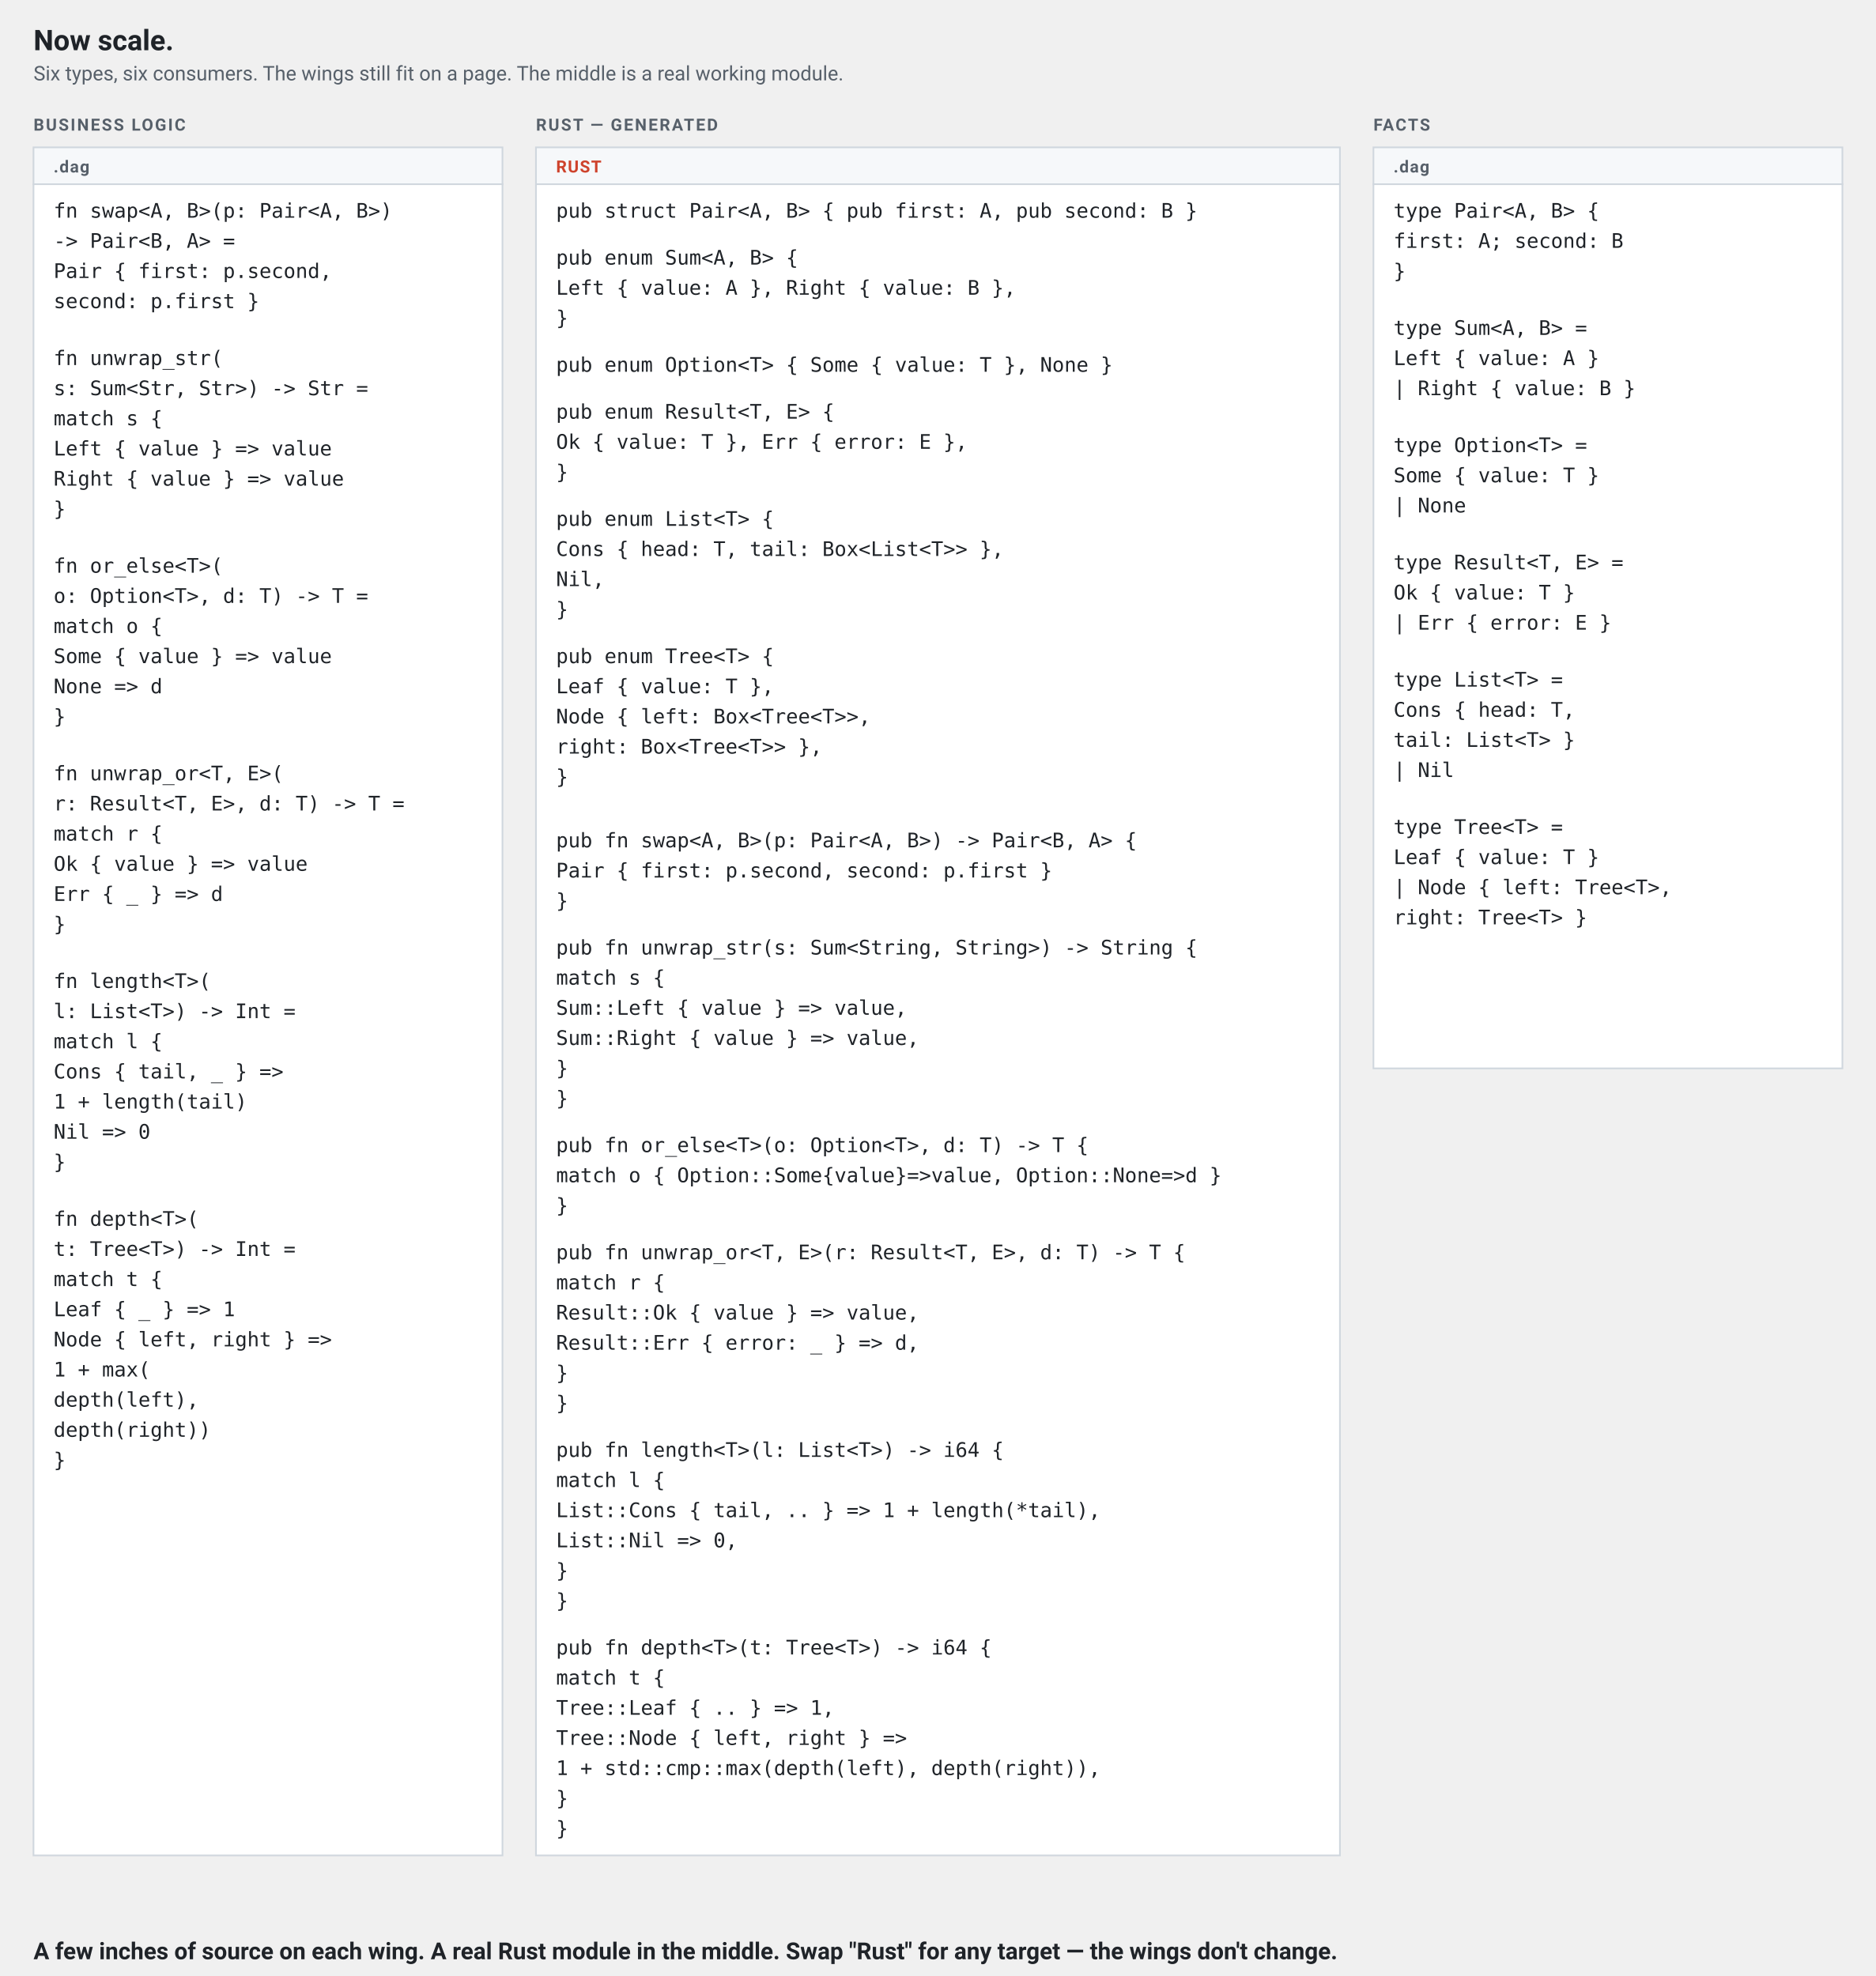
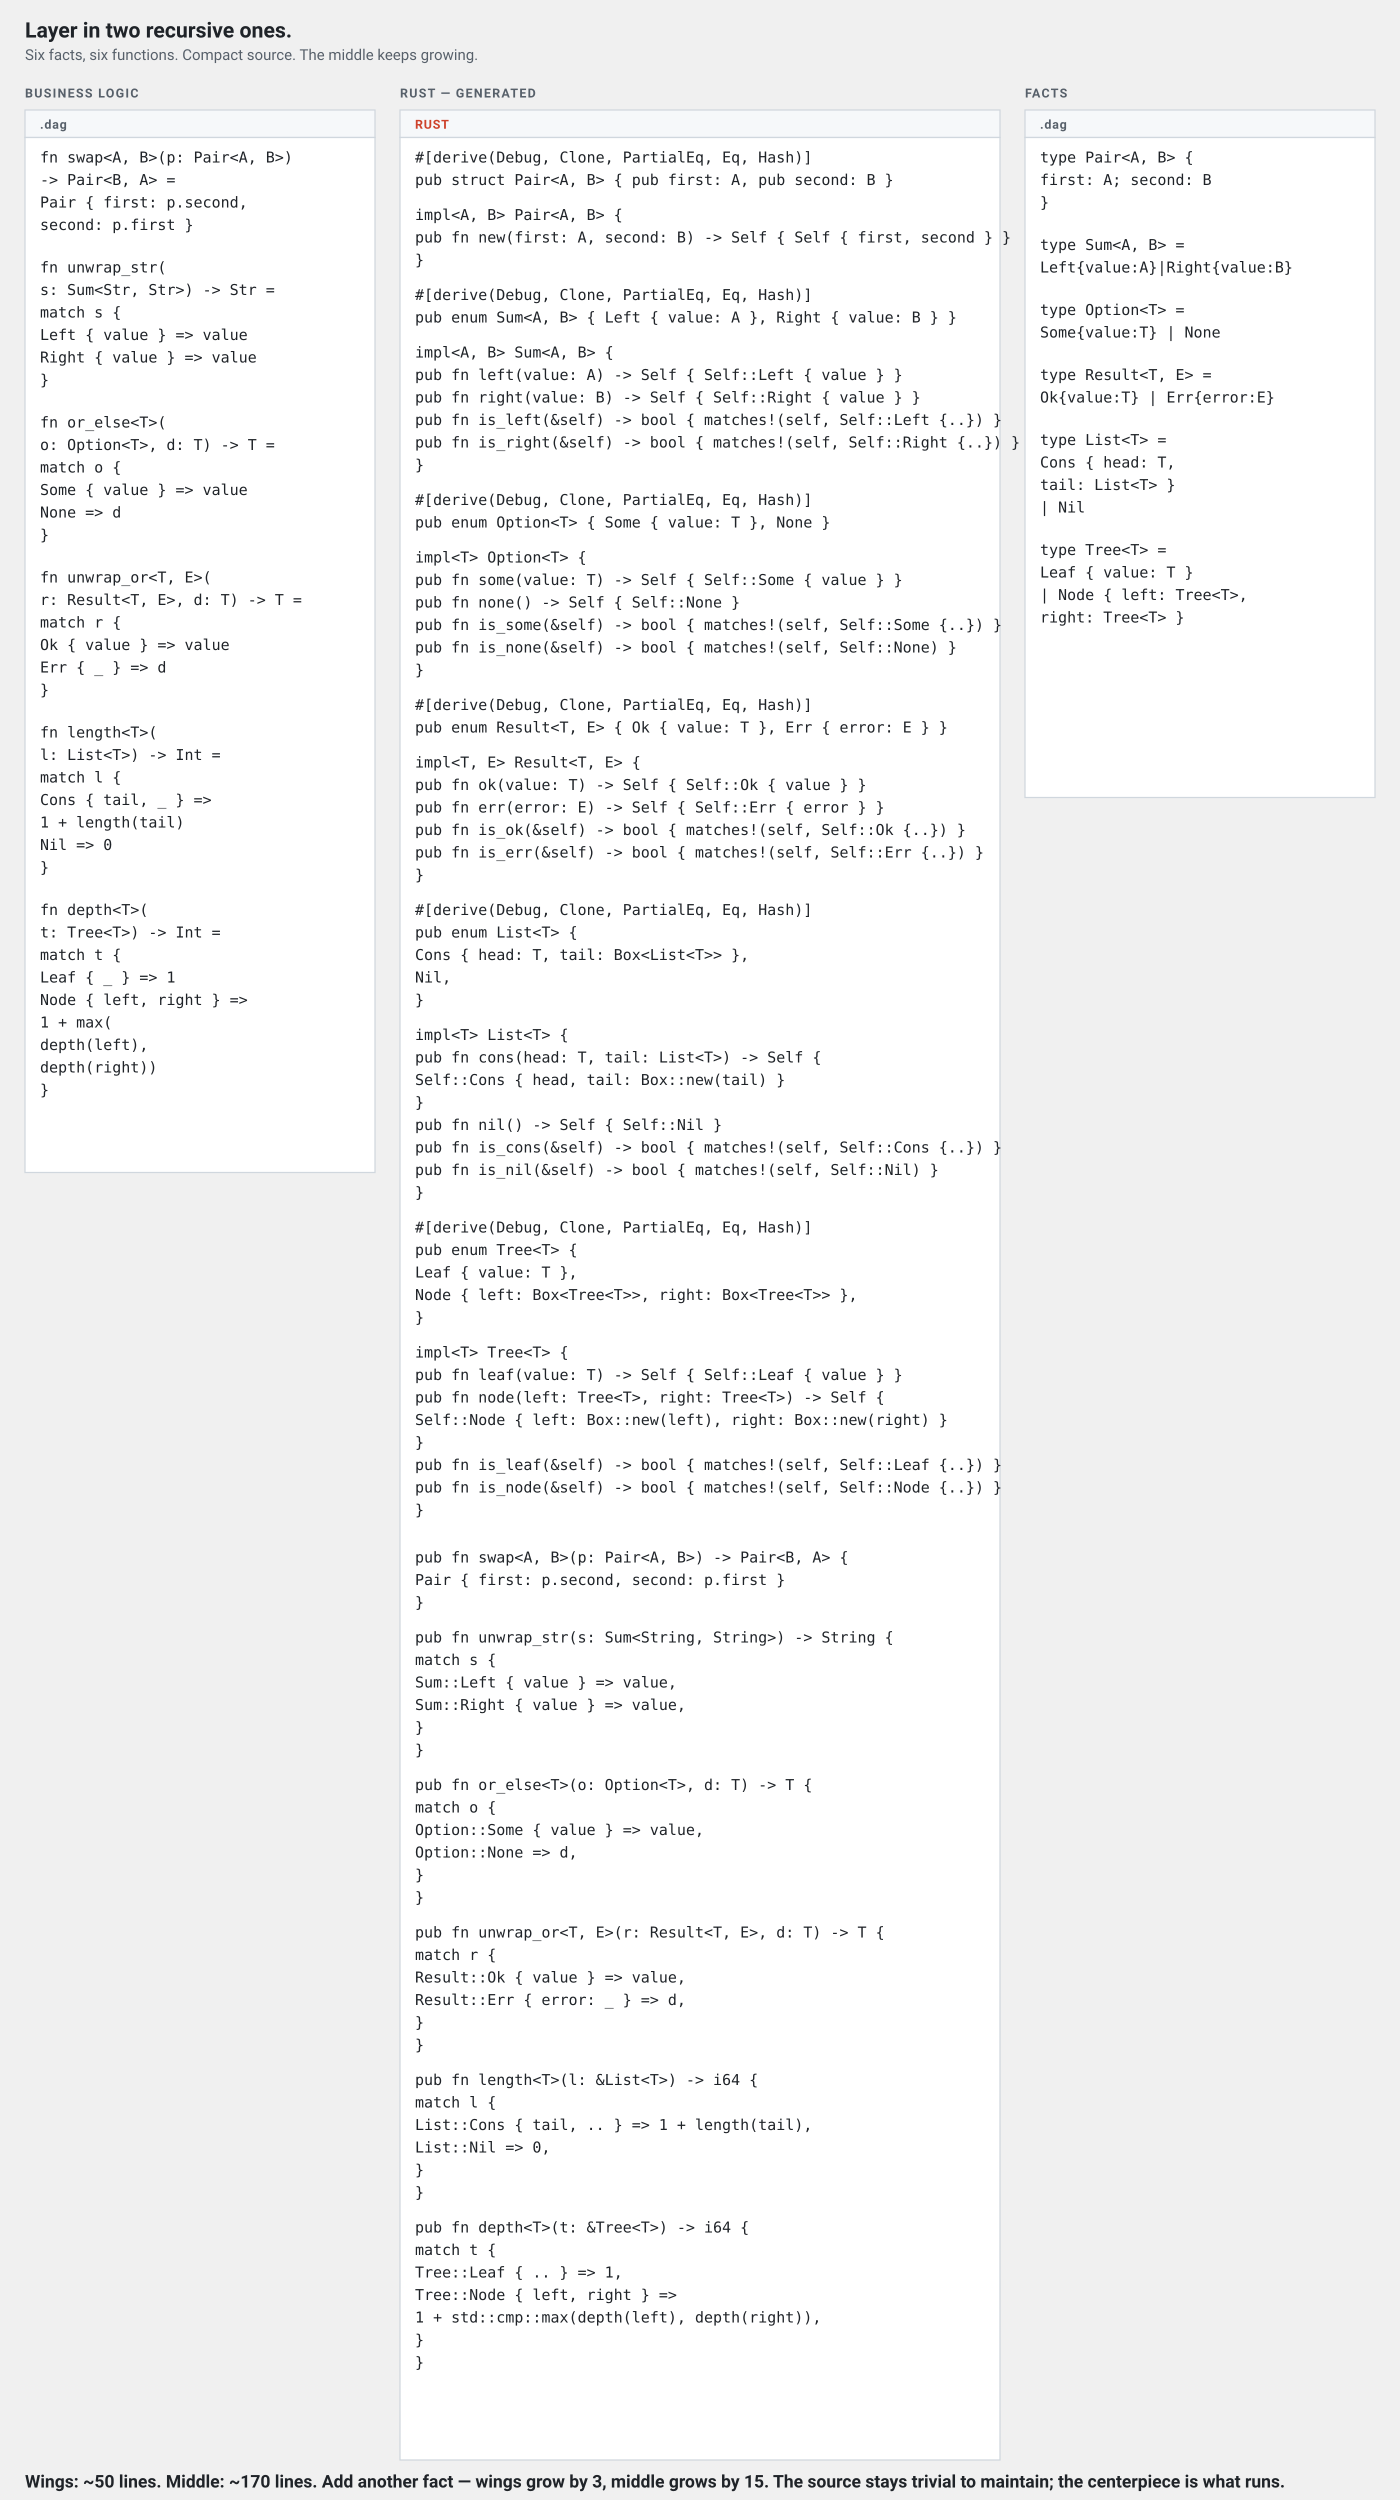
- <svg xmlns="http://www.w3.org/2000/svg" viewBox="0 0 1120 1180" font-family="-apple-system, BlinkMacSystemFont, 'Segoe UI', Roboto, sans-serif">
+ <svg xmlns="http://www.w3.org/2000/svg" viewBox="0 0 1120 2000" font-family="-apple-system, BlinkMacSystemFont, 'Segoe UI', Roboto, sans-serif">
  <defs>
    <style>
      .title { font-size: 17px; font-weight: 600; fill: #1f2328; }
      .sub { font-size: 12px; fill: #57606a; }
      .col-label { font-size: 10px; font-weight: 700; fill: #57606a; letter-spacing: 0.10em; }
      .badge { font-size: 10px; font-weight: 700; letter-spacing: 0.06em; }
      .badge-rust { fill: #ce422b; }
      .badge-dag  { fill: #57606a; }
      .code { font-family: ui-monospace, 'SF Mono', Menlo, Consolas, monospace; font-size: 12px; fill: #1f2328; }
      .card { fill: #ffffff; stroke: #d0d7de; stroke-width: 1; }
      .card-header { fill: #f6f8fa; stroke: #d0d7de; stroke-width: 1; }
      .punchline { font-size: 14px; font-weight: 600; fill: #1f2328; }
    </style>
  </defs>
-   <text x="20" y="30" class="title">Now scale.</text>
-   <text x="20" y="48" class="sub">Six types, six consumers. The wings still fit on a page. The middle is a real working module.</text>
+   <text x="20" y="30" class="title">Layer in two recursive ones.</text>
+   <text x="20" y="48" class="sub">Six facts, six functions. Compact source. The middle keeps growing.</text>
  <text x="20" y="78" class="col-label">BUSINESS LOGIC</text>
  <text x="320" y="78" class="col-label">RUST — GENERATED</text>
  <text x="820" y="78" class="col-label">FACTS</text>
  <rect x="20" y="88" width="280" height="22" class="card-header" />
  <text x="32" y="103" class="badge badge-dag">.dag</text>
-   <rect x="20" y="110" width="280" height="998" class="card" />
+   <rect x="20" y="110" width="280" height="828" class="card" />
  <text x="32" y="130" class="code">fn swap&lt;A, B&gt;(p: Pair&lt;A, B&gt;)</text>
  <text x="32" y="148" class="code">  -&gt; Pair&lt;B, A&gt; =</text>
  <text x="32" y="166" class="code">  Pair { first:  p.second,</text>
  <text x="32" y="184" class="code">         second: p.first }</text>
  <text x="32" y="218" class="code">fn unwrap_str(</text>
  <text x="32" y="236" class="code">    s: Sum&lt;Str, Str&gt;) -&gt; Str =</text>
  <text x="32" y="254" class="code">  match s {</text>
  <text x="32" y="272" class="code">    Left  { value } =&gt; value</text>
-   <text x="32" y="290" class="code">    Right { value } =&gt; value</text>
+   <text x="32" y="290" class="code">    Right { value } =&gt; value </text>
  <text x="32" y="308" class="code">  }</text>
  <text x="32" y="342" class="code">fn or_else&lt;T&gt;(</text>
  <text x="32" y="360" class="code">    o: Option&lt;T&gt;, d: T) -&gt; T =</text>
  <text x="32" y="378" class="code">  match o {</text>
  <text x="32" y="396" class="code">    Some { value } =&gt; value</text>
  <text x="32" y="414" class="code">    None           =&gt; d</text>
  <text x="32" y="432" class="code">  }</text>
  <text x="32" y="466" class="code">fn unwrap_or&lt;T, E&gt;(</text>
  <text x="32" y="484" class="code">    r: Result&lt;T, E&gt;, d: T) -&gt; T =</text>
  <text x="32" y="502" class="code">  match r {</text>
  <text x="32" y="520" class="code">    Ok  { value } =&gt; value</text>
  <text x="32" y="538" class="code">    Err { _ }     =&gt; d</text>
  <text x="32" y="556" class="code">  }</text>
  <text x="32" y="590" class="code">fn length&lt;T&gt;(</text>
  <text x="32" y="608" class="code">    l: List&lt;T&gt;) -&gt; Int =</text>
  <text x="32" y="626" class="code">  match l {</text>
  <text x="32" y="644" class="code">    Cons { tail, _ } =&gt;</text>
  <text x="32" y="662" class="code">      1 + length(tail)</text>
  <text x="32" y="680" class="code">    Nil =&gt; 0</text>
  <text x="32" y="698" class="code">  }</text>
  <text x="32" y="732" class="code">fn depth&lt;T&gt;(</text>
  <text x="32" y="750" class="code">    t: Tree&lt;T&gt;) -&gt; Int =</text>
  <text x="32" y="768" class="code">  match t {</text>
  <text x="32" y="786" class="code">    Leaf { _ } =&gt; 1</text>
  <text x="32" y="804" class="code">    Node { left, right } =&gt;</text>
  <text x="32" y="822" class="code">      1 + max(</text>
  <text x="32" y="840" class="code">        depth(left),</text>
  <text x="32" y="858" class="code">        depth(right))</text>
  <text x="32" y="876" class="code">  }</text>
  <rect x="320" y="88" width="480" height="22" class="card-header" />
  <text x="332" y="103" class="badge badge-rust">RUST</text>
-   <rect x="320" y="110" width="480" height="998" class="card" />
-   <text x="332" y="130" class="code">pub struct Pair&lt;A, B&gt; { pub first: A, pub second: B }</text>
-   <text x="332" y="158" class="code">pub enum Sum&lt;A, B&gt; {</text>
-   <text x="332" y="176" class="code">    Left  { value: A }, Right { value: B },</text>
-   <text x="332" y="194" class="code">}</text>
-   <text x="332" y="222" class="code">pub enum Option&lt;T&gt; { Some { value: T }, None }</text>
-   <text x="332" y="250" class="code">pub enum Result&lt;T, E&gt; {</text>
-   <text x="332" y="268" class="code">    Ok  { value: T }, Err { error: E },</text>
-   <text x="332" y="286" class="code">}</text>
-   <text x="332" y="314" class="code">pub enum List&lt;T&gt; {</text>
-   <text x="332" y="332" class="code">    Cons { head: T, tail: Box&lt;List&lt;T&gt;&gt; },</text>
-   <text x="332" y="350" class="code">    Nil,</text>
-   <text x="332" y="368" class="code">}</text>
-   <text x="332" y="396" class="code">pub enum Tree&lt;T&gt; {</text>
-   <text x="332" y="414" class="code">    Leaf { value: T },</text>
-   <text x="332" y="432" class="code">    Node { left:  Box&lt;Tree&lt;T&gt;&gt;,</text>
-   <text x="332" y="450" class="code">           right: Box&lt;Tree&lt;T&gt;&gt; },</text>
-   <text x="332" y="468" class="code">}</text>
-   <text x="332" y="506" class="code">pub fn swap&lt;A, B&gt;(p: Pair&lt;A, B&gt;) -&gt; Pair&lt;B, A&gt; {</text>
-   <text x="332" y="524" class="code">    Pair { first: p.second, second: p.first }</text>
-   <text x="332" y="542" class="code">}</text>
-   <text x="332" y="570" class="code">pub fn unwrap_str(s: Sum&lt;String, String&gt;) -&gt; String {</text>
-   <text x="332" y="588" class="code">    match s {</text>
-   <text x="332" y="606" class="code">        Sum::Left  { value } =&gt; value,</text>
-   <text x="332" y="624" class="code">        Sum::Right { value } =&gt; value,</text>
-   <text x="332" y="642" class="code">    }</text>
-   <text x="332" y="660" class="code">}</text>
-   <text x="332" y="688" class="code">pub fn or_else&lt;T&gt;(o: Option&lt;T&gt;, d: T) -&gt; T {</text>
-   <text x="332" y="706" class="code">    match o { Option::Some{value}=&gt;value, Option::None=&gt;d }</text>
-   <text x="332" y="724" class="code">}</text>
-   <text x="332" y="752" class="code">pub fn unwrap_or&lt;T, E&gt;(r: Result&lt;T, E&gt;, d: T) -&gt; T {</text>
-   <text x="332" y="770" class="code">    match r {</text>
-   <text x="332" y="788" class="code">        Result::Ok  { value }    =&gt; value,</text>
-   <text x="332" y="806" class="code">        Result::Err { error: _ } =&gt; d,</text>
-   <text x="332" y="824" class="code">    }</text>
-   <text x="332" y="842" class="code">}</text>
-   <text x="332" y="870" class="code">pub fn length&lt;T&gt;(l: List&lt;T&gt;) -&gt; i64 {</text>
-   <text x="332" y="888" class="code">    match l {</text>
-   <text x="332" y="906" class="code">        List::Cons { tail, .. } =&gt; 1 + length(*tail),</text>
-   <text x="332" y="924" class="code">        List::Nil =&gt; 0,</text>
-   <text x="332" y="942" class="code">    }</text>
-   <text x="332" y="960" class="code">}</text>
-   <text x="332" y="988" class="code">pub fn depth&lt;T&gt;(t: Tree&lt;T&gt;) -&gt; i64 {</text>
-   <text x="332" y="1006" class="code">    match t {</text>
-   <text x="332" y="1024" class="code">        Tree::Leaf { .. } =&gt; 1,</text>
-   <text x="332" y="1042" class="code">        Tree::Node { left, right } =&gt;</text>
-   <text x="332" y="1060" class="code">            1 + std::cmp::max(depth(left), depth(right)),</text>
-   <text x="332" y="1078" class="code">    }</text>
-   <text x="332" y="1096" class="code">}</text>
+   <rect x="320" y="110" width="480" height="1858" class="card" />
+   <text x="332" y="130" class="code">#[derive(Debug, Clone, PartialEq, Eq, Hash)]</text>
+   <text x="332" y="148" class="code">pub struct Pair&lt;A, B&gt; { pub first: A, pub second: B }</text>
+   <text x="332" y="176" class="code">impl&lt;A, B&gt; Pair&lt;A, B&gt; {</text>
+   <text x="332" y="194" class="code">    pub fn new(first: A, second: B) -&gt; Self { Self { first, second } }</text>
+   <text x="332" y="212" class="code">}</text>
+   <text x="332" y="240" class="code">#[derive(Debug, Clone, PartialEq, Eq, Hash)]</text>
+   <text x="332" y="258" class="code">pub enum Sum&lt;A, B&gt; { Left { value: A }, Right { value: B } }</text>
+   <text x="332" y="286" class="code">impl&lt;A, B&gt; Sum&lt;A, B&gt; {</text>
+   <text x="332" y="304" class="code">    pub fn left(value: A)  -&gt; Self { Self::Left  { value } }</text>
+   <text x="332" y="322" class="code">    pub fn right(value: B) -&gt; Self { Self::Right { value } }</text>
+   <text x="332" y="340" class="code">    pub fn is_left(&amp;self)  -&gt; bool { matches!(self, Self::Left  {..}) }</text>
+   <text x="332" y="358" class="code">    pub fn is_right(&amp;self) -&gt; bool { matches!(self, Self::Right {..}) }</text>
+   <text x="332" y="376" class="code">}</text>
+   <text x="332" y="404" class="code">#[derive(Debug, Clone, PartialEq, Eq, Hash)]</text>
+   <text x="332" y="422" class="code">pub enum Option&lt;T&gt; { Some { value: T }, None }</text>
+   <text x="332" y="450" class="code">impl&lt;T&gt; Option&lt;T&gt; {</text>
+   <text x="332" y="468" class="code">    pub fn some(value: T) -&gt; Self { Self::Some { value } }</text>
+   <text x="332" y="486" class="code">    pub fn none() -&gt; Self { Self::None }</text>
+   <text x="332" y="504" class="code">    pub fn is_some(&amp;self) -&gt; bool { matches!(self, Self::Some {..}) }</text>
+   <text x="332" y="522" class="code">    pub fn is_none(&amp;self) -&gt; bool { matches!(self, Self::None) }</text>
+   <text x="332" y="540" class="code">}</text>
+   <text x="332" y="568" class="code">#[derive(Debug, Clone, PartialEq, Eq, Hash)]</text>
+   <text x="332" y="586" class="code">pub enum Result&lt;T, E&gt; { Ok { value: T }, Err { error: E } }</text>
+   <text x="332" y="614" class="code">impl&lt;T, E&gt; Result&lt;T, E&gt; {</text>
+   <text x="332" y="632" class="code">    pub fn ok(value: T)  -&gt; Self { Self::Ok  { value } }</text>
+   <text x="332" y="650" class="code">    pub fn err(error: E) -&gt; Self { Self::Err { error } }</text>
+   <text x="332" y="668" class="code">    pub fn is_ok(&amp;self)  -&gt; bool { matches!(self, Self::Ok  {..}) }</text>
+   <text x="332" y="686" class="code">    pub fn is_err(&amp;self) -&gt; bool { matches!(self, Self::Err {..}) }</text>
+   <text x="332" y="704" class="code">}</text>
+   <text x="332" y="732" class="code">#[derive(Debug, Clone, PartialEq, Eq, Hash)]</text>
+   <text x="332" y="750" class="code">pub enum List&lt;T&gt; {</text>
+   <text x="332" y="768" class="code">    Cons { head: T, tail: Box&lt;List&lt;T&gt;&gt; },</text>
+   <text x="332" y="786" class="code">    Nil,</text>
+   <text x="332" y="804" class="code">}</text>
+   <text x="332" y="832" class="code">impl&lt;T&gt; List&lt;T&gt; {</text>
+   <text x="332" y="850" class="code">    pub fn cons(head: T, tail: List&lt;T&gt;) -&gt; Self {</text>
+   <text x="332" y="868" class="code">        Self::Cons { head, tail: Box::new(tail) }</text>
+   <text x="332" y="886" class="code">    }</text>
+   <text x="332" y="904" class="code">    pub fn nil() -&gt; Self { Self::Nil }</text>
+   <text x="332" y="922" class="code">    pub fn is_cons(&amp;self) -&gt; bool { matches!(self, Self::Cons {..}) }</text>
+   <text x="332" y="940" class="code">    pub fn is_nil(&amp;self)  -&gt; bool { matches!(self, Self::Nil) }</text>
+   <text x="332" y="958" class="code">}</text>
+   <text x="332" y="986" class="code">#[derive(Debug, Clone, PartialEq, Eq, Hash)]</text>
+   <text x="332" y="1004" class="code">pub enum Tree&lt;T&gt; {</text>
+   <text x="332" y="1022" class="code">    Leaf { value: T },</text>
+   <text x="332" y="1040" class="code">    Node { left: Box&lt;Tree&lt;T&gt;&gt;, right: Box&lt;Tree&lt;T&gt;&gt; },</text>
+   <text x="332" y="1058" class="code">}</text>
+   <text x="332" y="1086" class="code">impl&lt;T&gt; Tree&lt;T&gt; {</text>
+   <text x="332" y="1104" class="code">    pub fn leaf(value: T) -&gt; Self { Self::Leaf { value } }</text>
+   <text x="332" y="1122" class="code">    pub fn node(left: Tree&lt;T&gt;, right: Tree&lt;T&gt;) -&gt; Self {</text>
+   <text x="332" y="1140" class="code">        Self::Node { left: Box::new(left), right: Box::new(right) }</text>
+   <text x="332" y="1158" class="code">    }</text>
+   <text x="332" y="1176" class="code">    pub fn is_leaf(&amp;self) -&gt; bool { matches!(self, Self::Leaf {..}) }</text>
+   <text x="332" y="1194" class="code">    pub fn is_node(&amp;self) -&gt; bool { matches!(self, Self::Node {..}) }</text>
+   <text x="332" y="1212" class="code">}</text>
+   <text x="332" y="1250" class="code">pub fn swap&lt;A, B&gt;(p: Pair&lt;A, B&gt;) -&gt; Pair&lt;B, A&gt; {</text>
+   <text x="332" y="1268" class="code">    Pair { first: p.second, second: p.first }</text>
+   <text x="332" y="1286" class="code">}</text>
+   <text x="332" y="1314" class="code">pub fn unwrap_str(s: Sum&lt;String, String&gt;) -&gt; String {</text>
+   <text x="332" y="1332" class="code">    match s {</text>
+   <text x="332" y="1350" class="code">        Sum::Left  { value } =&gt; value,</text>
+   <text x="332" y="1368" class="code">        Sum::Right { value } =&gt; value,</text>
+   <text x="332" y="1386" class="code">    }</text>
+   <text x="332" y="1404" class="code">}</text>
+   <text x="332" y="1432" class="code">pub fn or_else&lt;T&gt;(o: Option&lt;T&gt;, d: T) -&gt; T {</text>
+   <text x="332" y="1450" class="code">    match o {</text>
+   <text x="332" y="1468" class="code">        Option::Some { value } =&gt; value,</text>
+   <text x="332" y="1486" class="code">        Option::None           =&gt; d,</text>
+   <text x="332" y="1504" class="code">    }</text>
+   <text x="332" y="1522" class="code">}</text>
+   <text x="332" y="1550" class="code">pub fn unwrap_or&lt;T, E&gt;(r: Result&lt;T, E&gt;, d: T) -&gt; T {</text>
+   <text x="332" y="1568" class="code">    match r {</text>
+   <text x="332" y="1586" class="code">        Result::Ok  { value }    =&gt; value,</text>
+   <text x="332" y="1604" class="code">        Result::Err { error: _ } =&gt; d,</text>
+   <text x="332" y="1622" class="code">    }</text>
+   <text x="332" y="1640" class="code">}</text>
+   <text x="332" y="1668" class="code">pub fn length&lt;T&gt;(l: &amp;List&lt;T&gt;) -&gt; i64 {</text>
+   <text x="332" y="1686" class="code">    match l {</text>
+   <text x="332" y="1704" class="code">        List::Cons { tail, .. } =&gt; 1 + length(tail),</text>
+   <text x="332" y="1722" class="code">        List::Nil =&gt; 0,</text>
+   <text x="332" y="1740" class="code">    }</text>
+   <text x="332" y="1758" class="code">}</text>
+   <text x="332" y="1786" class="code">pub fn depth&lt;T&gt;(t: &amp;Tree&lt;T&gt;) -&gt; i64 {</text>
+   <text x="332" y="1804" class="code">    match t {</text>
+   <text x="332" y="1822" class="code">        Tree::Leaf { .. } =&gt; 1,</text>
+   <text x="332" y="1840" class="code">        Tree::Node { left, right } =&gt;</text>
+   <text x="332" y="1858" class="code">            1 + std::cmp::max(depth(left), depth(right)),</text>
+   <text x="332" y="1876" class="code">    }</text>
+   <text x="332" y="1894" class="code">}</text>
  <rect x="820" y="88" width="280" height="22" class="card-header" />
  <text x="832" y="103" class="badge badge-dag">.dag</text>
  <rect x="820" y="110" width="280" height="528" class="card" />
  <text x="832" y="130" class="code">type Pair&lt;A, B&gt; {</text>
  <text x="832" y="148" class="code">  first: A; second: B</text>
  <text x="832" y="166" class="code">}</text>
  <text x="832" y="200" class="code">type Sum&lt;A, B&gt; =</text>
-   <text x="832" y="218" class="code">    Left  { value: A }</text>
-   <text x="832" y="236" class="code">  | Right { value: B }</text>
-   <text x="832" y="270" class="code">type Option&lt;T&gt; =</text>
-   <text x="832" y="288" class="code">    Some { value: T }</text>
-   <text x="832" y="306" class="code">  | None</text>
-   <text x="832" y="340" class="code">type Result&lt;T, E&gt; =</text>
-   <text x="832" y="358" class="code">    Ok  { value: T }</text>
-   <text x="832" y="376" class="code">  | Err { error: E }</text>
-   <text x="832" y="410" class="code">type List&lt;T&gt; =</text>
-   <text x="832" y="428" class="code">    Cons { head: T,</text>
-   <text x="832" y="446" class="code">           tail: List&lt;T&gt; }</text>
-   <text x="832" y="464" class="code">  | Nil</text>
-   <text x="832" y="498" class="code">type Tree&lt;T&gt; =</text>
-   <text x="832" y="516" class="code">    Leaf { value: T }</text>
-   <text x="832" y="534" class="code">  | Node { left:  Tree&lt;T&gt;,</text>
-   <text x="832" y="552" class="code">           right: Tree&lt;T&gt; }</text>
-   <text x="20" y="1170" class="punchline">A few inches of source on each wing. A real Rust module in the middle. Swap "Rust" for any target — the wings don't change.</text>
+   <text x="832" y="218" class="code">  Left{value:A}|Right{value:B}</text>
+   <text x="832" y="252" class="code">type Option&lt;T&gt; =</text>
+   <text x="832" y="270" class="code">  Some{value:T} | None</text>
+   <text x="832" y="304" class="code">type Result&lt;T, E&gt; =</text>
+   <text x="832" y="322" class="code">  Ok{value:T} | Err{error:E}</text>
+   <text x="832" y="356" class="code">type List&lt;T&gt; =</text>
+   <text x="832" y="374" class="code">    Cons { head: T,</text>
+   <text x="832" y="392" class="code">           tail: List&lt;T&gt; }</text>
+   <text x="832" y="410" class="code">  | Nil</text>
+   <text x="832" y="444" class="code">type Tree&lt;T&gt; =</text>
+   <text x="832" y="462" class="code">    Leaf { value: T }</text>
+   <text x="832" y="480" class="code">  | Node { left:  Tree&lt;T&gt;,</text>
+   <text x="832" y="498" class="code">           right: Tree&lt;T&gt; }</text>
+   <text x="20" y="1990" class="punchline">Wings: ~50 lines. Middle: ~170 lines. Add another fact — wings grow by 3, middle grows by 15. The source stays trivial to maintain; the centerpiece is what runs.</text>
</svg>
